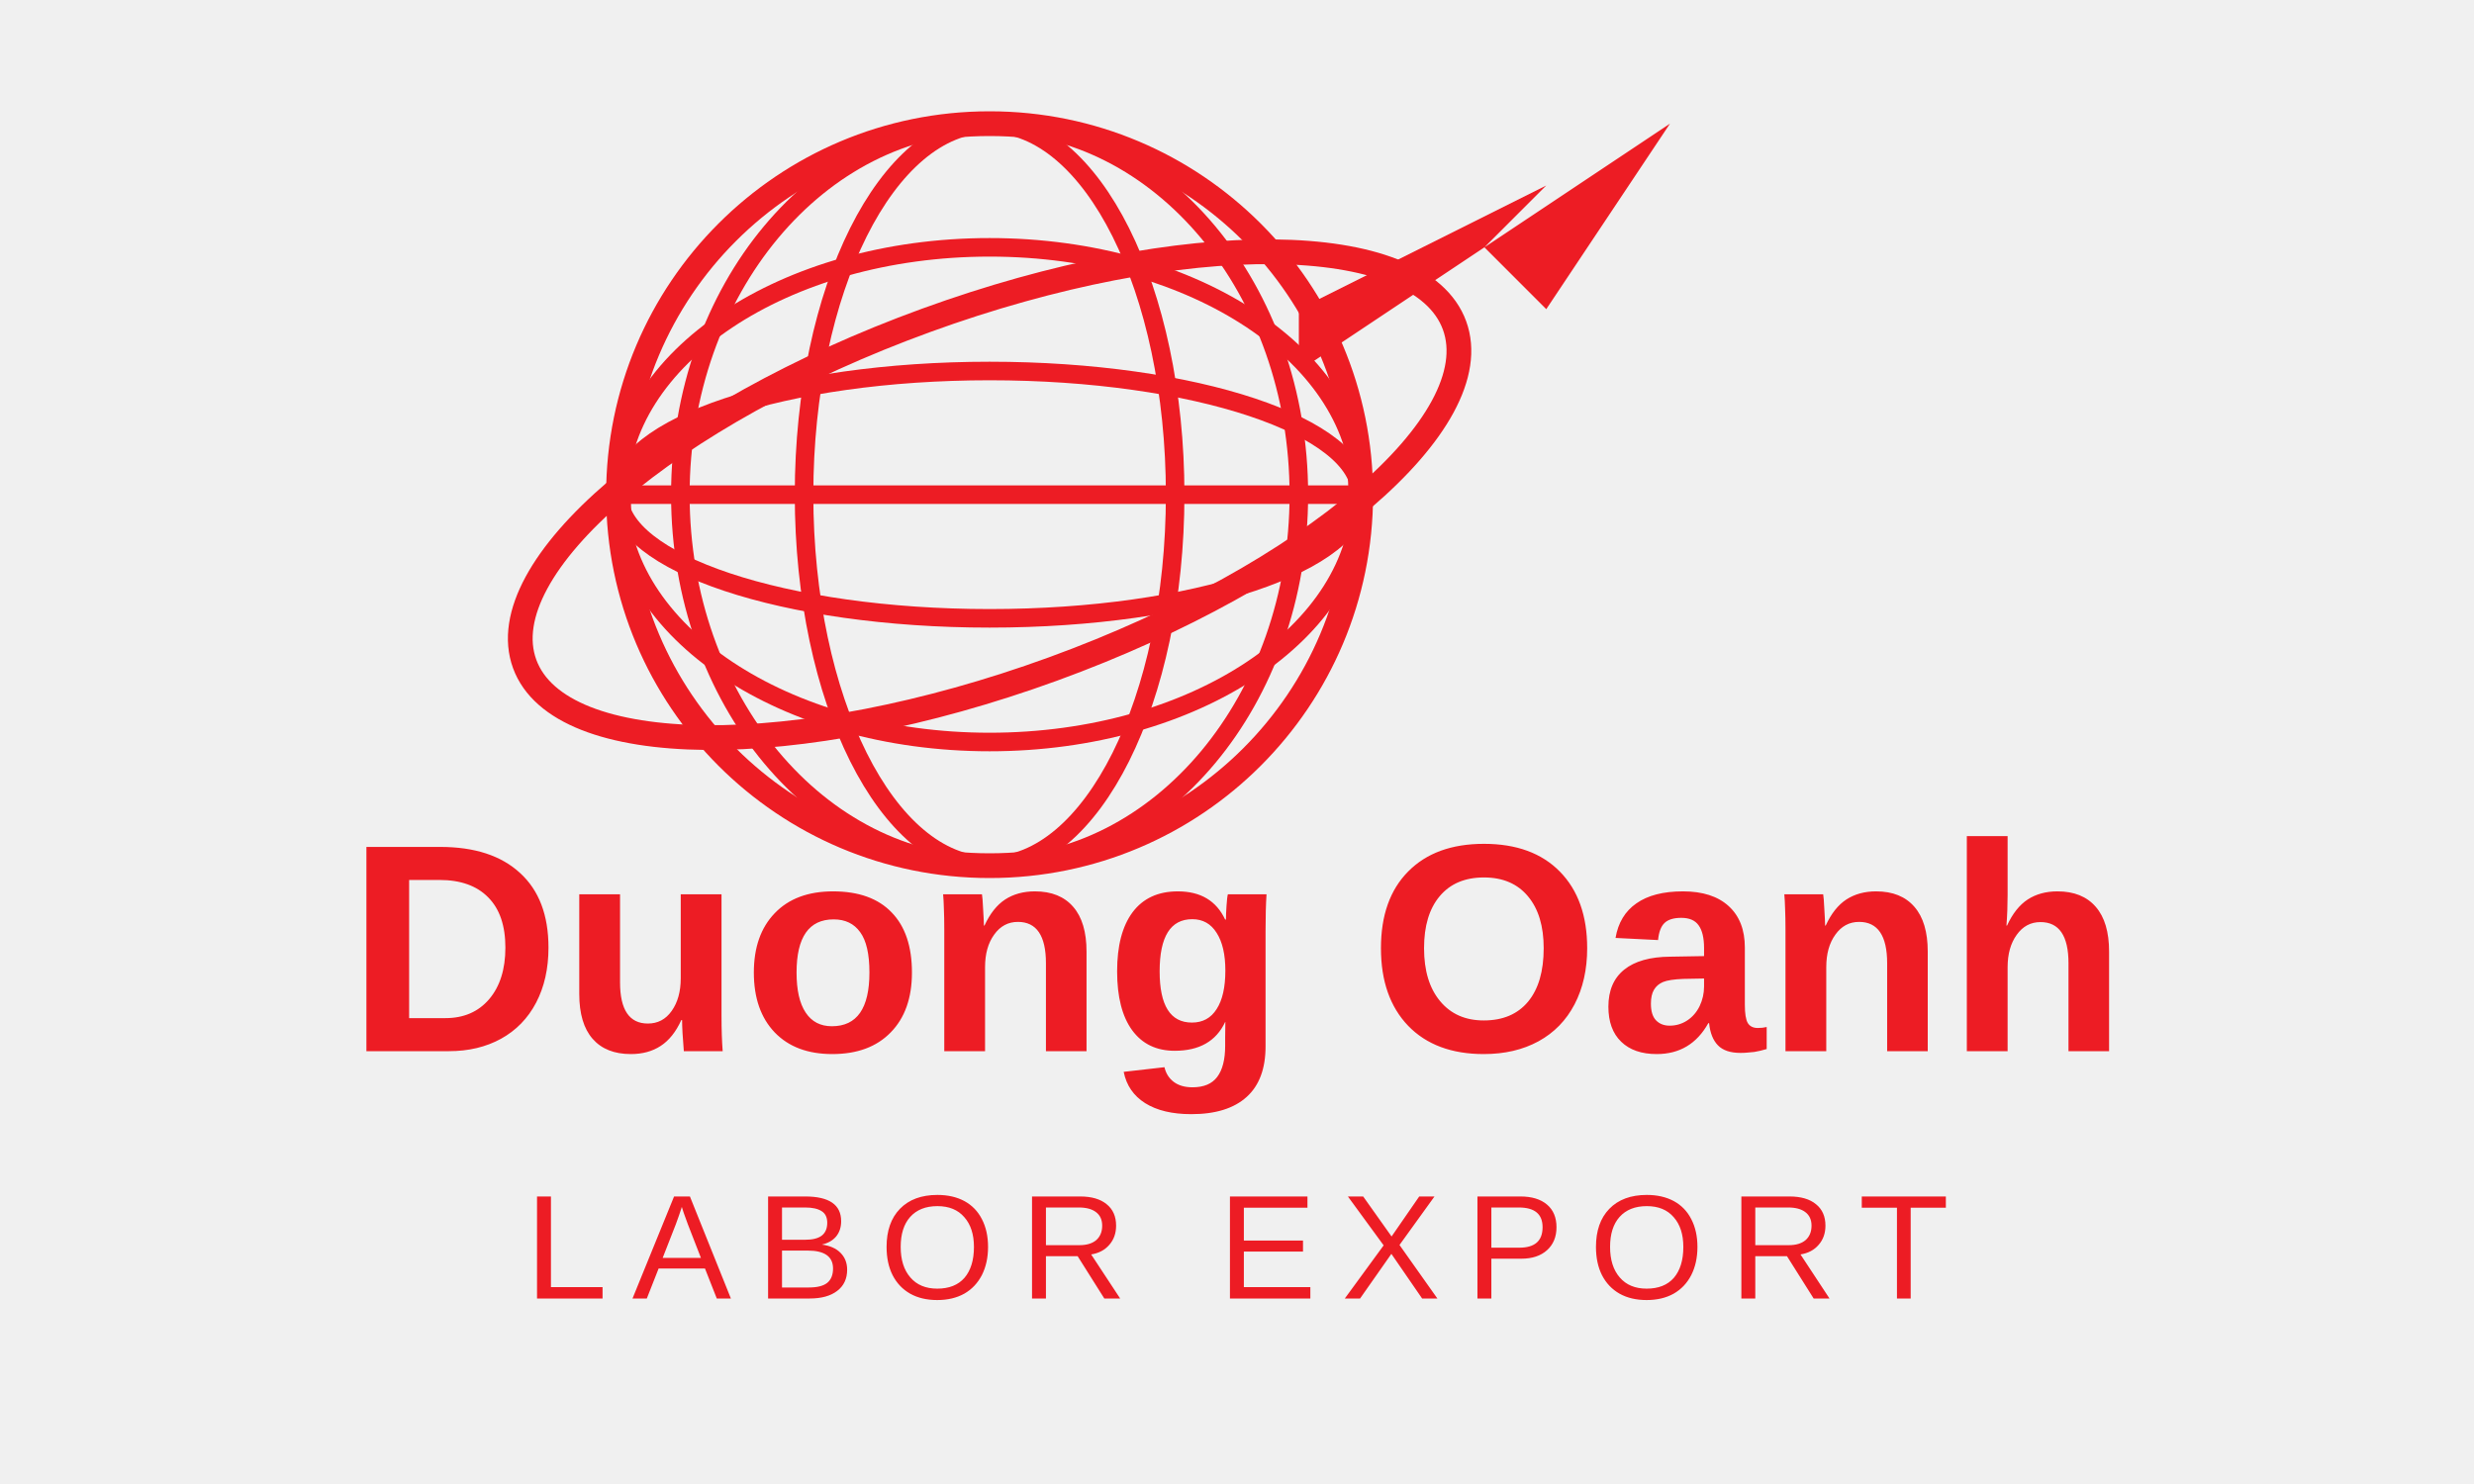
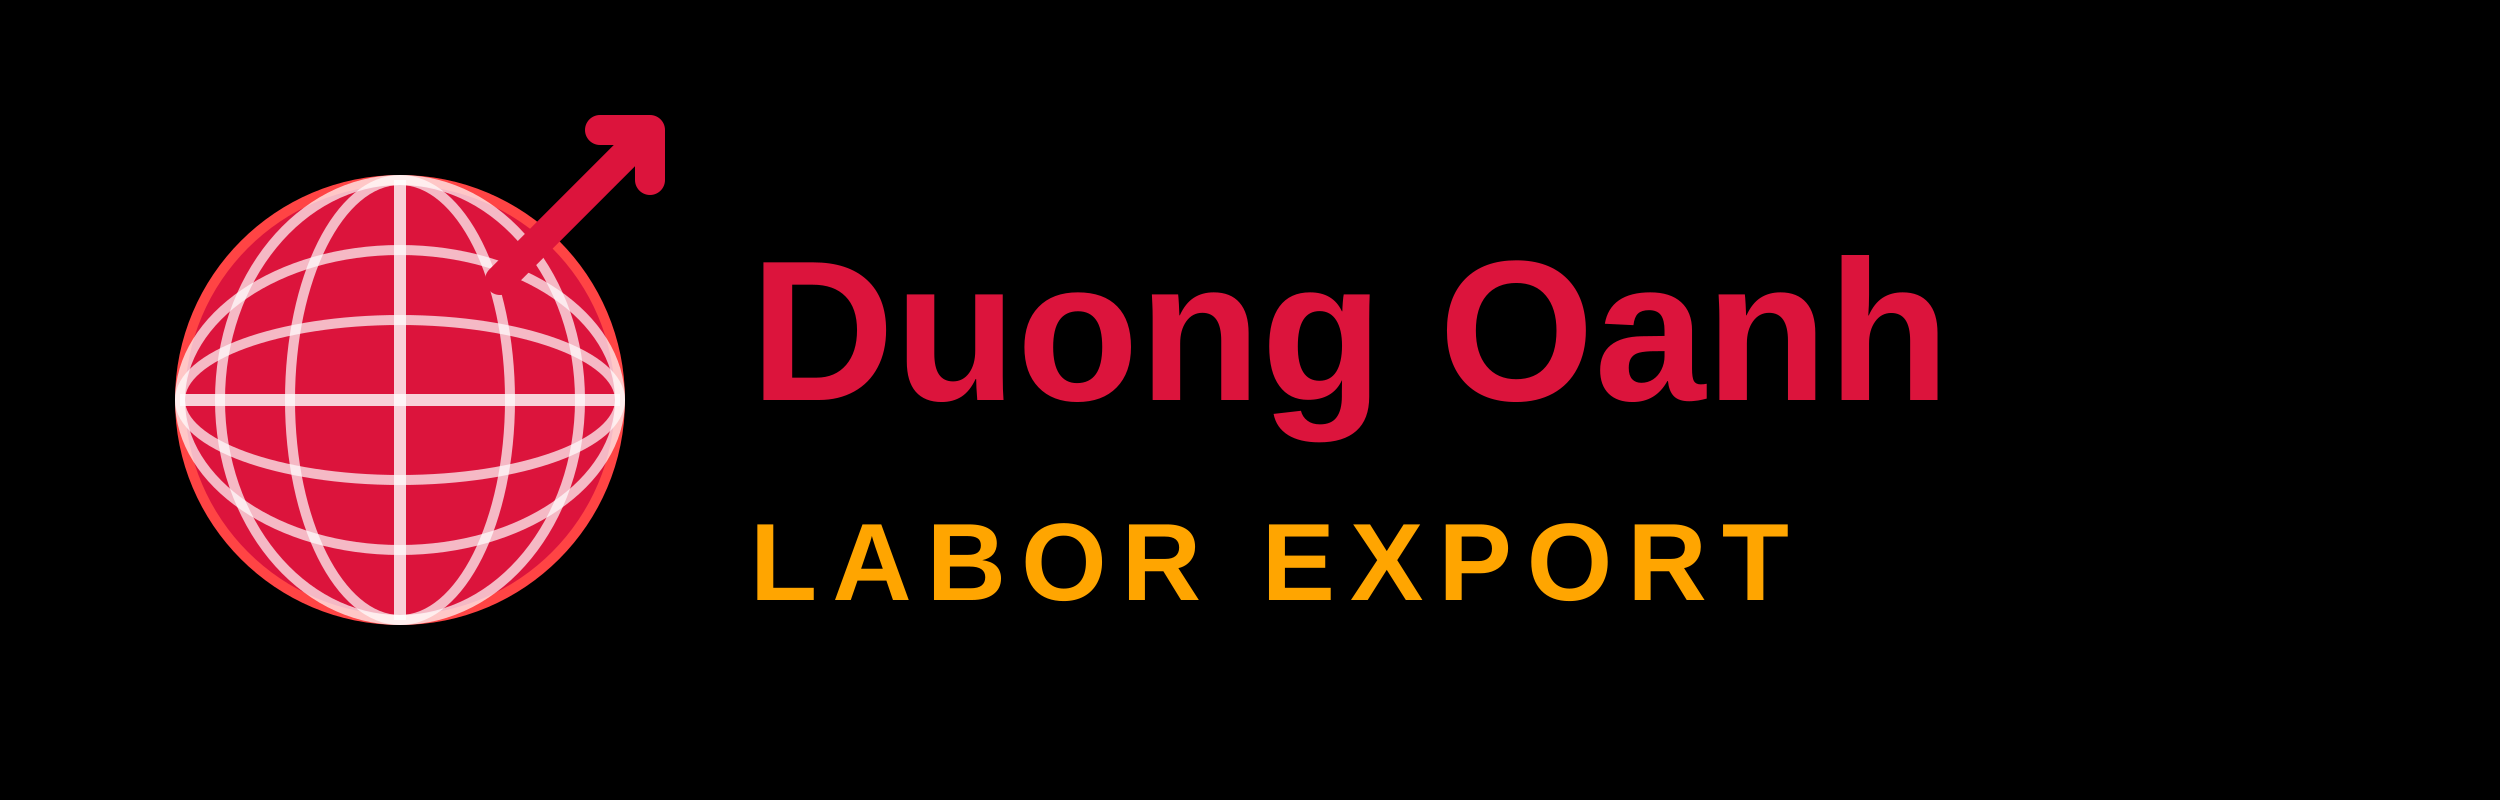
- <svg xmlns="http://www.w3.org/2000/svg" width="200" height="120" viewBox="0 0 200 120">
-   <circle cx="80" cy="40" r="30" fill="none" stroke="#ed1c24" stroke-width="2" />
-   <ellipse cx="80" cy="40" rx="15" ry="30" fill="none" stroke="#ed1c24" stroke-width="1.5" />
-   <ellipse cx="80" cy="40" rx="25" ry="30" fill="none" stroke="#ed1c24" stroke-width="1.5" />
-   <line x1="50" y1="40" x2="110" y2="40" stroke="#ed1c24" stroke-width="1.5" />
-   <ellipse cx="80" cy="40" rx="30" ry="10" fill="none" stroke="#ed1c24" stroke-width="1.5" />
-   <ellipse cx="80" cy="40" rx="30" ry="20" fill="none" stroke="#ed1c24" stroke-width="1.5" />
-   <path d="M 105 25 L 125 15 L 120 20 L 135 10 L 125 25 L 120 20 L 105 30 Z" fill="#ed1c24" />
-   <ellipse cx="80" cy="40" rx="40" ry="15" fill="none" stroke="#ed1c24" stroke-width="2" transform="rotate(-20 80 40)" />
-   <text x="100" y="85" font-family="Arial, sans-serif" font-size="24" font-weight="bold" fill="#ed1c24" text-anchor="middle">Duong Oanh</text>
-   <text x="100" y="105" font-family="Arial, sans-serif" font-size="12" font-weight="normal" fill="#ed1c24" text-anchor="middle" letter-spacing="2px">LABOR EXPORT</text>
+ <svg xmlns="http://www.w3.org/2000/svg" width="250" height="80" viewBox="0 0 250 80">
+   <rect width="250" height="80" fill="#000000" />
+   <g transform="translate(15, 15)">
+     <circle cx="25" cy="25" r="22" fill="#DC143C" stroke="#FF4444" stroke-width="1" />
+     <path d="M 25 3 L 25 47" stroke="#FFFFFF" stroke-width="1.2" opacity="0.8" />
+     <ellipse cx="25" cy="25" rx="11" ry="22" fill="none" stroke="#FFFFFF" stroke-width="1" opacity="0.7" />
+     <ellipse cx="25" cy="25" rx="18" ry="22" fill="none" stroke="#FFFFFF" stroke-width="1" opacity="0.7" />
+     <line x1="3" y1="25" x2="47" y2="25" stroke="#FFFFFF" stroke-width="1.2" opacity="0.8" />
+     <ellipse cx="25" cy="25" rx="22" ry="8" fill="none" stroke="#FFFFFF" stroke-width="1" opacity="0.7" />
+     <ellipse cx="25" cy="25" rx="22" ry="15" fill="none" stroke="#FFFFFF" stroke-width="1" opacity="0.7" />
+   </g>
+   <g transform="translate(45, 8)">
+     <path d="M 5 20 L 20 5 M 15 5 L 20 5 L 20 10" stroke="#DC143C" stroke-width="3" fill="none" stroke-linecap="round" stroke-linejoin="round" />
+   </g>
+   <g transform="translate(75, 20)">
+     <text x="0" y="20" font-family="Arial, sans-serif" font-size="20" font-weight="bold" fill="#DC143C">Duong Oanh</text>
+     <text x="0" y="40" font-family="Arial, sans-serif" font-size="11" font-weight="bold" fill="#FFA500" letter-spacing="1.5px">LABOR EXPORT</text>
+   </g>
</svg>
